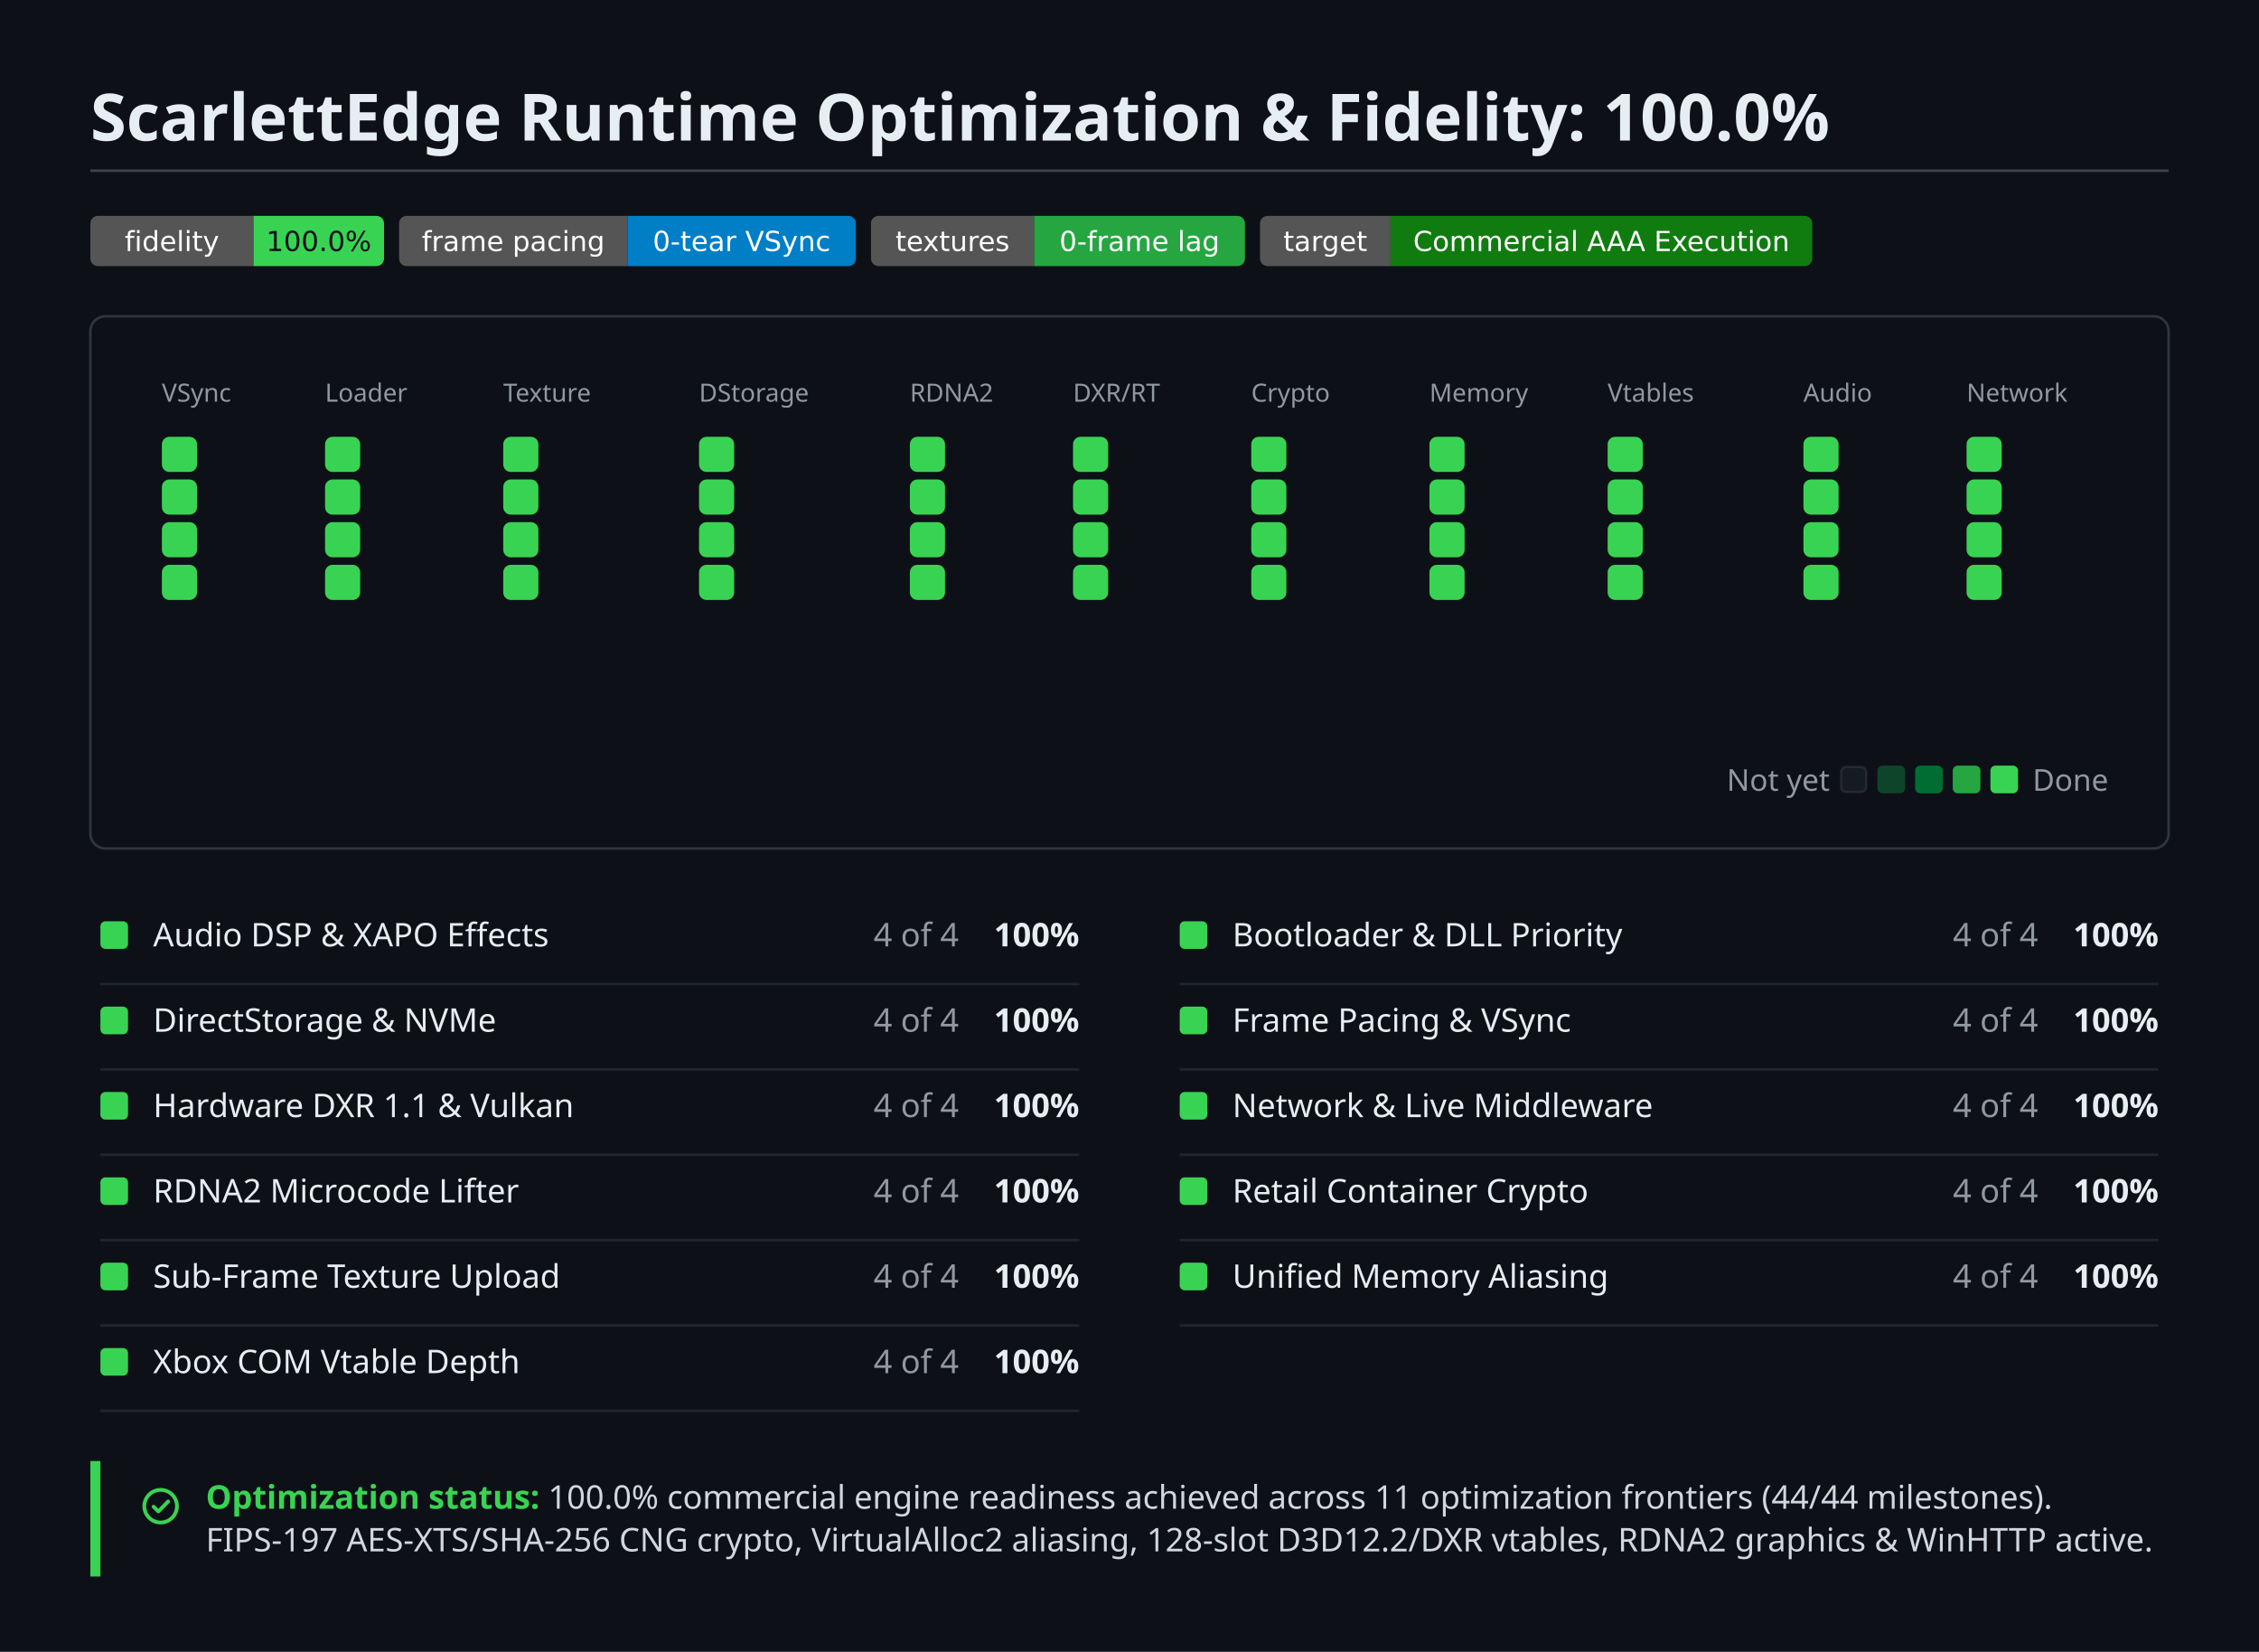
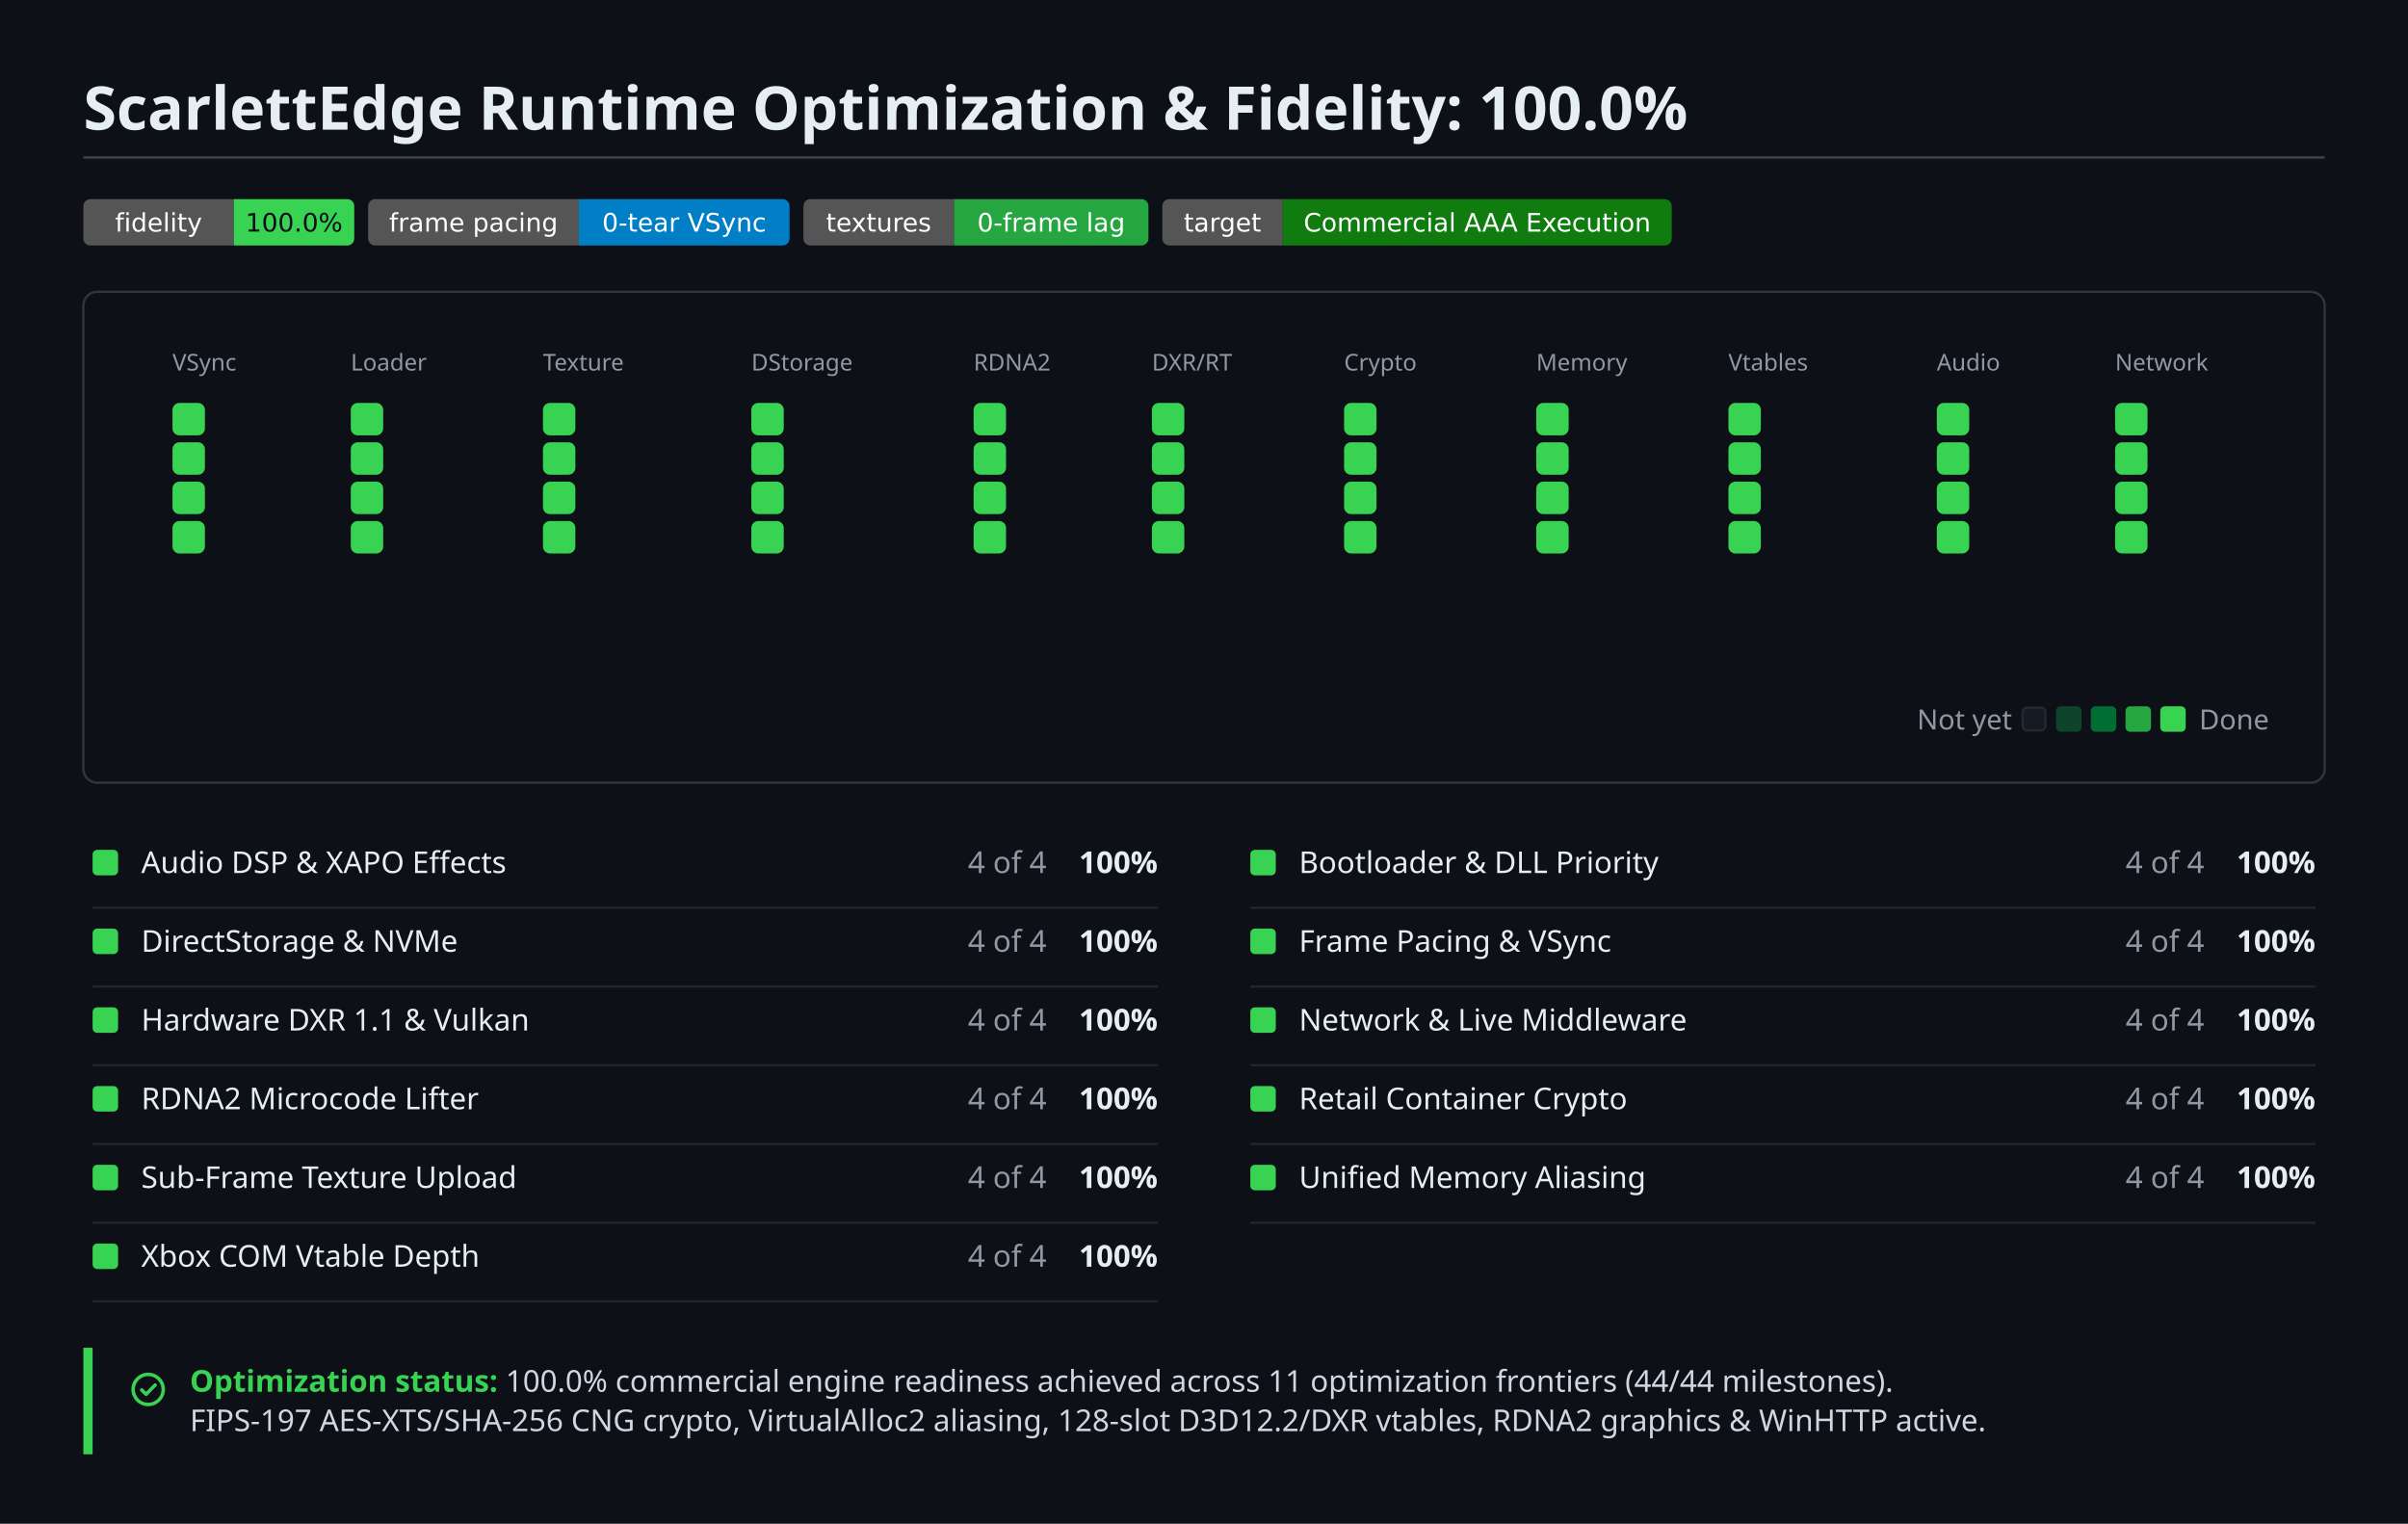
- <svg xmlns="http://www.w3.org/2000/svg" width="900" height="658" viewBox="0 0 900 658" role="img" aria-label="ScarlettEdge Runtime Optimization &amp; Fidelity: 100.0%">
+ <svg xmlns="http://www.w3.org/2000/svg" width="1040" height="658" viewBox="0 0 1040 658" role="img" aria-label="ScarlettEdge Runtime Optimization &amp; Fidelity: 100.0%">
  <style>
    text { font-family: 'Mona Sans', -apple-system, 'Segoe UI', 'Noto Sans', Helvetica, Arial, sans-serif; }
    .h2 { font-size: 26px; font-weight: 600; fill: #e6edf3; }
    .badge-txt { font-family: Verdana, 'DejaVu Sans', Geneva, sans-serif; font-size: 11px; fill: #ffffff; }
    .badge-txt-dark { font-family: Verdana, 'DejaVu Sans', Geneva, sans-serif; font-size: 11px; fill: #0d1117; }
    .g-label { font-size: 10px; fill: #9198a1; }
    .legend-txt { font-size: 12px; fill: #9198a1; }
    .r-name { font-size: 13px; fill: #e6edf3; }
    .r-count { font-size: 13px; fill: #9198a1; font-variant-numeric: tabular-nums; }
    .r-pct { font-size: 13px; font-weight: 600; fill: #e6edf3; font-variant-numeric: tabular-nums; }
    .callout-txt { font-size: 13px; fill: #d1d7e0; }
    .callout-lead { font-size: 13px; font-weight: 600; fill: #39d353; }
  </style>
-   <rect width="900" height="658" fill="#0d1117" />
+   <rect width="1040" height="658" fill="#0d1117" />
  <text class="h2" x="36" y="56">ScarlettEdge Runtime Optimization &amp; Fidelity: 100.0%</text>
-   <line x1="36" y1="68" x2="864" y2="68" stroke="#3d444d" stroke-width="1" />
+   <line x1="36" y1="68" x2="1004" y2="68" stroke="#3d444d" stroke-width="1" />
  <clipPath id="bclip0">
    <rect x="36" y="86" width="117" height="20" rx="3" />
  </clipPath>
  <g clip-path="url(#bclip0)">
    <rect x="36" y="86" width="65" height="20" fill="#555555" />
    <rect x="101" y="86" width="52" height="20" fill="#39d353" />
    <text class="badge-txt" x="68.5" y="100" text-anchor="middle">fidelity</text>
    <text class="badge-txt-dark" x="127.0" y="100" text-anchor="middle">100.0%</text>
  </g>
  <clipPath id="bclip1">
    <rect x="159" y="86" width="182" height="20" rx="3" />
  </clipPath>
  <g clip-path="url(#bclip1)">
    <rect x="159" y="86" width="91" height="20" fill="#555555" />
    <rect x="250" y="86" width="91" height="20" fill="#007ec6" />
    <text class="badge-txt" x="204.5" y="100" text-anchor="middle">frame pacing</text>
    <text class="badge-txt" x="295.5" y="100" text-anchor="middle">0-tear VSync</text>
  </g>
  <clipPath id="bclip2">
    <rect x="347" y="86" width="149" height="20" rx="3" />
  </clipPath>
  <g clip-path="url(#bclip2)">
    <rect x="347" y="86" width="65" height="20" fill="#555555" />
    <rect x="412" y="86" width="84" height="20" fill="#26a641" />
    <text class="badge-txt" x="379.5" y="100" text-anchor="middle">textures</text>
    <text class="badge-txt" x="454.0" y="100" text-anchor="middle">0-frame lag</text>
  </g>
  <clipPath id="bclip3">
    <rect x="502" y="86" width="220" height="20" rx="3" />
  </clipPath>
  <g clip-path="url(#bclip3)">
    <rect x="502" y="86" width="52" height="20" fill="#555555" />
    <rect x="554" y="86" width="168" height="20" fill="#107c10" />
    <text class="badge-txt" x="528.0" y="100" text-anchor="middle">target</text>
    <text class="badge-txt" x="638.0" y="100" text-anchor="middle">Commercial AAA Execution</text>
  </g>
-   <rect x="36" y="126" width="828" height="212" rx="6" fill="#0d1117" stroke="#30363d" stroke-width="1" />
-   <text class="g-label" x="64.5" y="160">VSync</text>
-   <rect x="64.5" y="174.0" width="14" height="14" rx="3" fill="#39d353" />
-   <rect x="64.5" y="191.0" width="14" height="14" rx="3" fill="#39d353" />
-   <rect x="64.5" y="208.0" width="14" height="14" rx="3" fill="#39d353" />
-   <rect x="64.5" y="225.0" width="14" height="14" rx="3" fill="#39d353" />
-   <text class="g-label" x="129.5" y="160">Loader</text>
-   <rect x="129.5" y="174.0" width="14" height="14" rx="3" fill="#39d353" />
-   <rect x="129.5" y="191.0" width="14" height="14" rx="3" fill="#39d353" />
-   <rect x="129.5" y="208.0" width="14" height="14" rx="3" fill="#39d353" />
-   <rect x="129.5" y="225.0" width="14" height="14" rx="3" fill="#39d353" />
-   <text class="g-label" x="200.5" y="160">Texture</text>
-   <rect x="200.5" y="174.0" width="14" height="14" rx="3" fill="#39d353" />
-   <rect x="200.5" y="191.0" width="14" height="14" rx="3" fill="#39d353" />
-   <rect x="200.5" y="208.0" width="14" height="14" rx="3" fill="#39d353" />
-   <rect x="200.5" y="225.0" width="14" height="14" rx="3" fill="#39d353" />
-   <text class="g-label" x="278.5" y="160">DStorage</text>
-   <rect x="278.5" y="174.0" width="14" height="14" rx="3" fill="#39d353" />
-   <rect x="278.5" y="191.0" width="14" height="14" rx="3" fill="#39d353" />
-   <rect x="278.5" y="208.0" width="14" height="14" rx="3" fill="#39d353" />
-   <rect x="278.5" y="225.0" width="14" height="14" rx="3" fill="#39d353" />
-   <text class="g-label" x="362.5" y="160">RDNA2</text>
-   <rect x="362.5" y="174.0" width="14" height="14" rx="3" fill="#39d353" />
-   <rect x="362.5" y="191.0" width="14" height="14" rx="3" fill="#39d353" />
-   <rect x="362.5" y="208.0" width="14" height="14" rx="3" fill="#39d353" />
-   <rect x="362.5" y="225.0" width="14" height="14" rx="3" fill="#39d353" />
-   <text class="g-label" x="427.5" y="160">DXR/RT</text>
-   <rect x="427.5" y="174.0" width="14" height="14" rx="3" fill="#39d353" />
-   <rect x="427.5" y="191.0" width="14" height="14" rx="3" fill="#39d353" />
-   <rect x="427.5" y="208.0" width="14" height="14" rx="3" fill="#39d353" />
-   <rect x="427.5" y="225.0" width="14" height="14" rx="3" fill="#39d353" />
-   <text class="g-label" x="498.5" y="160">Crypto</text>
-   <rect x="498.5" y="174.0" width="14" height="14" rx="3" fill="#39d353" />
-   <rect x="498.5" y="191.0" width="14" height="14" rx="3" fill="#39d353" />
-   <rect x="498.5" y="208.0" width="14" height="14" rx="3" fill="#39d353" />
-   <rect x="498.5" y="225.0" width="14" height="14" rx="3" fill="#39d353" />
-   <text class="g-label" x="569.5" y="160">Memory</text>
-   <rect x="569.5" y="174.0" width="14" height="14" rx="3" fill="#39d353" />
-   <rect x="569.5" y="191.0" width="14" height="14" rx="3" fill="#39d353" />
-   <rect x="569.5" y="208.0" width="14" height="14" rx="3" fill="#39d353" />
-   <rect x="569.5" y="225.0" width="14" height="14" rx="3" fill="#39d353" />
-   <text class="g-label" x="640.5" y="160">Vtables</text>
-   <rect x="640.5" y="174.0" width="14" height="14" rx="3" fill="#39d353" />
-   <rect x="640.5" y="191.0" width="14" height="14" rx="3" fill="#39d353" />
-   <rect x="640.5" y="208.0" width="14" height="14" rx="3" fill="#39d353" />
-   <rect x="640.5" y="225.0" width="14" height="14" rx="3" fill="#39d353" />
-   <text class="g-label" x="718.5" y="160">Audio</text>
-   <rect x="718.5" y="174.0" width="14" height="14" rx="3" fill="#39d353" />
-   <rect x="718.5" y="191.0" width="14" height="14" rx="3" fill="#39d353" />
-   <rect x="718.5" y="208.0" width="14" height="14" rx="3" fill="#39d353" />
-   <rect x="718.5" y="225.0" width="14" height="14" rx="3" fill="#39d353" />
-   <text class="g-label" x="783.5" y="160">Network</text>
-   <rect x="783.5" y="174.0" width="14" height="14" rx="3" fill="#39d353" />
-   <rect x="783.5" y="191.0" width="14" height="14" rx="3" fill="#39d353" />
-   <rect x="783.5" y="208.0" width="14" height="14" rx="3" fill="#39d353" />
-   <rect x="783.5" y="225.0" width="14" height="14" rx="3" fill="#39d353" />
-   <text class="legend-txt" x="840" y="315" text-anchor="end">Done</text>
-   <rect x="793.0" y="305.0" width="11" height="11" rx="2" fill="#39d353" />
-   <rect x="778.0" y="305.0" width="11" height="11" rx="2" fill="#26a641" />
-   <rect x="763.0" y="305.0" width="11" height="11" rx="2" fill="#006d32" />
-   <rect x="748.0" y="305.0" width="11" height="11" rx="2" fill="#0e4429" />
-   <rect x="733.5" y="305.5" width="10" height="10" rx="2" fill="#151b23" stroke="rgba(240,246,252,0.08)" stroke-width="1" />
-   <text class="legend-txt" x="729" y="315" text-anchor="end">Not yet</text>
+   <rect x="36" y="126" width="968" height="212" rx="6" fill="#0d1117" stroke="#30363d" stroke-width="1" />
+   <text class="g-label" x="74.5" y="160">VSync</text>
+   <rect x="74.5" y="174.0" width="14" height="14" rx="3" fill="#39d353" />
+   <rect x="74.5" y="191.0" width="14" height="14" rx="3" fill="#39d353" />
+   <rect x="74.5" y="208.0" width="14" height="14" rx="3" fill="#39d353" />
+   <rect x="74.5" y="225.0" width="14" height="14" rx="3" fill="#39d353" />
+   <text class="g-label" x="151.5" y="160">Loader</text>
+   <rect x="151.5" y="174.0" width="14" height="14" rx="3" fill="#39d353" />
+   <rect x="151.5" y="191.0" width="14" height="14" rx="3" fill="#39d353" />
+   <rect x="151.5" y="208.0" width="14" height="14" rx="3" fill="#39d353" />
+   <rect x="151.5" y="225.0" width="14" height="14" rx="3" fill="#39d353" />
+   <text class="g-label" x="234.5" y="160">Texture</text>
+   <rect x="234.5" y="174.0" width="14" height="14" rx="3" fill="#39d353" />
+   <rect x="234.5" y="191.0" width="14" height="14" rx="3" fill="#39d353" />
+   <rect x="234.5" y="208.0" width="14" height="14" rx="3" fill="#39d353" />
+   <rect x="234.5" y="225.0" width="14" height="14" rx="3" fill="#39d353" />
+   <text class="g-label" x="324.5" y="160">DStorage</text>
+   <rect x="324.5" y="174.0" width="14" height="14" rx="3" fill="#39d353" />
+   <rect x="324.5" y="191.0" width="14" height="14" rx="3" fill="#39d353" />
+   <rect x="324.5" y="208.0" width="14" height="14" rx="3" fill="#39d353" />
+   <rect x="324.5" y="225.0" width="14" height="14" rx="3" fill="#39d353" />
+   <text class="g-label" x="420.5" y="160">RDNA2</text>
+   <rect x="420.5" y="174.0" width="14" height="14" rx="3" fill="#39d353" />
+   <rect x="420.5" y="191.0" width="14" height="14" rx="3" fill="#39d353" />
+   <rect x="420.5" y="208.0" width="14" height="14" rx="3" fill="#39d353" />
+   <rect x="420.5" y="225.0" width="14" height="14" rx="3" fill="#39d353" />
+   <text class="g-label" x="497.5" y="160">DXR/RT</text>
+   <rect x="497.5" y="174.0" width="14" height="14" rx="3" fill="#39d353" />
+   <rect x="497.5" y="191.0" width="14" height="14" rx="3" fill="#39d353" />
+   <rect x="497.5" y="208.0" width="14" height="14" rx="3" fill="#39d353" />
+   <rect x="497.5" y="225.0" width="14" height="14" rx="3" fill="#39d353" />
+   <text class="g-label" x="580.5" y="160">Crypto</text>
+   <rect x="580.5" y="174.0" width="14" height="14" rx="3" fill="#39d353" />
+   <rect x="580.5" y="191.0" width="14" height="14" rx="3" fill="#39d353" />
+   <rect x="580.5" y="208.0" width="14" height="14" rx="3" fill="#39d353" />
+   <rect x="580.5" y="225.0" width="14" height="14" rx="3" fill="#39d353" />
+   <text class="g-label" x="663.5" y="160">Memory</text>
+   <rect x="663.5" y="174.0" width="14" height="14" rx="3" fill="#39d353" />
+   <rect x="663.5" y="191.0" width="14" height="14" rx="3" fill="#39d353" />
+   <rect x="663.5" y="208.0" width="14" height="14" rx="3" fill="#39d353" />
+   <rect x="663.5" y="225.0" width="14" height="14" rx="3" fill="#39d353" />
+   <text class="g-label" x="746.5" y="160">Vtables</text>
+   <rect x="746.5" y="174.0" width="14" height="14" rx="3" fill="#39d353" />
+   <rect x="746.5" y="191.0" width="14" height="14" rx="3" fill="#39d353" />
+   <rect x="746.5" y="208.0" width="14" height="14" rx="3" fill="#39d353" />
+   <rect x="746.5" y="225.0" width="14" height="14" rx="3" fill="#39d353" />
+   <text class="g-label" x="836.5" y="160">Audio</text>
+   <rect x="836.5" y="174.0" width="14" height="14" rx="3" fill="#39d353" />
+   <rect x="836.5" y="191.0" width="14" height="14" rx="3" fill="#39d353" />
+   <rect x="836.5" y="208.0" width="14" height="14" rx="3" fill="#39d353" />
+   <rect x="836.5" y="225.0" width="14" height="14" rx="3" fill="#39d353" />
+   <text class="g-label" x="913.5" y="160">Network</text>
+   <rect x="913.5" y="174.0" width="14" height="14" rx="3" fill="#39d353" />
+   <rect x="913.5" y="191.0" width="14" height="14" rx="3" fill="#39d353" />
+   <rect x="913.5" y="208.0" width="14" height="14" rx="3" fill="#39d353" />
+   <rect x="913.5" y="225.0" width="14" height="14" rx="3" fill="#39d353" />
+   <text class="legend-txt" x="980" y="315" text-anchor="end">Done</text>
+   <rect x="933.0" y="305.0" width="11" height="11" rx="2" fill="#39d353" />
+   <rect x="918.0" y="305.0" width="11" height="11" rx="2" fill="#26a641" />
+   <rect x="903.0" y="305.0" width="11" height="11" rx="2" fill="#006d32" />
+   <rect x="888.0" y="305.0" width="11" height="11" rx="2" fill="#0e4429" />
+   <rect x="873.5" y="305.5" width="10" height="10" rx="2" fill="#151b23" stroke="rgba(240,246,252,0.08)" stroke-width="1" />
+   <text class="legend-txt" x="869" y="315" text-anchor="end">Not yet</text>
  <rect x="40.0" y="367.0" width="11" height="11" rx="2" fill="#39d353" />
  <text class="r-name" x="61.0" y="377">Audio DSP &amp; XAPO Effects</text>
-   <text class="r-count" x="382.0" y="377" text-anchor="end">4 of 4</text>
-   <text class="r-pct" x="430.0" y="377" text-anchor="end">100%</text>
-   <line x1="40.0" y1="392" x2="430.0" y2="392" stroke="#21262d" stroke-width="1" />
-   <rect x="470.0" y="367.0" width="11" height="11" rx="2" fill="#39d353" />
-   <text class="r-name" x="491.0" y="377">Bootloader &amp; DLL Priority</text>
-   <text class="r-count" x="812.0" y="377" text-anchor="end">4 of 4</text>
-   <text class="r-pct" x="860.0" y="377" text-anchor="end">100%</text>
-   <line x1="470.0" y1="392" x2="860.0" y2="392" stroke="#21262d" stroke-width="1" />
+   <text class="r-count" x="452.0" y="377" text-anchor="end">4 of 4</text>
+   <text class="r-pct" x="500.0" y="377" text-anchor="end">100%</text>
+   <line x1="40.0" y1="392" x2="500.0" y2="392" stroke="#21262d" stroke-width="1" />
+   <rect x="540.0" y="367.0" width="11" height="11" rx="2" fill="#39d353" />
+   <text class="r-name" x="561.0" y="377">Bootloader &amp; DLL Priority</text>
+   <text class="r-count" x="952.0" y="377" text-anchor="end">4 of 4</text>
+   <text class="r-pct" x="1000.0" y="377" text-anchor="end">100%</text>
+   <line x1="540.0" y1="392" x2="1000.0" y2="392" stroke="#21262d" stroke-width="1" />
  <rect x="40.0" y="401.0" width="11" height="11" rx="2" fill="#39d353" />
  <text class="r-name" x="61.0" y="411">DirectStorage &amp; NVMe</text>
-   <text class="r-count" x="382.0" y="411" text-anchor="end">4 of 4</text>
-   <text class="r-pct" x="430.0" y="411" text-anchor="end">100%</text>
-   <line x1="40.0" y1="426" x2="430.0" y2="426" stroke="#21262d" stroke-width="1" />
-   <rect x="470.0" y="401.0" width="11" height="11" rx="2" fill="#39d353" />
-   <text class="r-name" x="491.0" y="411">Frame Pacing &amp; VSync</text>
-   <text class="r-count" x="812.0" y="411" text-anchor="end">4 of 4</text>
-   <text class="r-pct" x="860.0" y="411" text-anchor="end">100%</text>
-   <line x1="470.0" y1="426" x2="860.0" y2="426" stroke="#21262d" stroke-width="1" />
+   <text class="r-count" x="452.0" y="411" text-anchor="end">4 of 4</text>
+   <text class="r-pct" x="500.0" y="411" text-anchor="end">100%</text>
+   <line x1="40.0" y1="426" x2="500.0" y2="426" stroke="#21262d" stroke-width="1" />
+   <rect x="540.0" y="401.0" width="11" height="11" rx="2" fill="#39d353" />
+   <text class="r-name" x="561.0" y="411">Frame Pacing &amp; VSync</text>
+   <text class="r-count" x="952.0" y="411" text-anchor="end">4 of 4</text>
+   <text class="r-pct" x="1000.0" y="411" text-anchor="end">100%</text>
+   <line x1="540.0" y1="426" x2="1000.0" y2="426" stroke="#21262d" stroke-width="1" />
  <rect x="40.0" y="435.0" width="11" height="11" rx="2" fill="#39d353" />
  <text class="r-name" x="61.0" y="445">Hardware DXR 1.1 &amp; Vulkan</text>
-   <text class="r-count" x="382.0" y="445" text-anchor="end">4 of 4</text>
-   <text class="r-pct" x="430.0" y="445" text-anchor="end">100%</text>
-   <line x1="40.0" y1="460" x2="430.0" y2="460" stroke="#21262d" stroke-width="1" />
-   <rect x="470.0" y="435.0" width="11" height="11" rx="2" fill="#39d353" />
-   <text class="r-name" x="491.0" y="445">Network &amp; Live Middleware</text>
-   <text class="r-count" x="812.0" y="445" text-anchor="end">4 of 4</text>
-   <text class="r-pct" x="860.0" y="445" text-anchor="end">100%</text>
-   <line x1="470.0" y1="460" x2="860.0" y2="460" stroke="#21262d" stroke-width="1" />
+   <text class="r-count" x="452.0" y="445" text-anchor="end">4 of 4</text>
+   <text class="r-pct" x="500.0" y="445" text-anchor="end">100%</text>
+   <line x1="40.0" y1="460" x2="500.0" y2="460" stroke="#21262d" stroke-width="1" />
+   <rect x="540.0" y="435.0" width="11" height="11" rx="2" fill="#39d353" />
+   <text class="r-name" x="561.0" y="445">Network &amp; Live Middleware</text>
+   <text class="r-count" x="952.0" y="445" text-anchor="end">4 of 4</text>
+   <text class="r-pct" x="1000.0" y="445" text-anchor="end">100%</text>
+   <line x1="540.0" y1="460" x2="1000.0" y2="460" stroke="#21262d" stroke-width="1" />
  <rect x="40.0" y="469.0" width="11" height="11" rx="2" fill="#39d353" />
  <text class="r-name" x="61.0" y="479">RDNA2 Microcode Lifter</text>
-   <text class="r-count" x="382.0" y="479" text-anchor="end">4 of 4</text>
-   <text class="r-pct" x="430.0" y="479" text-anchor="end">100%</text>
-   <line x1="40.0" y1="494" x2="430.0" y2="494" stroke="#21262d" stroke-width="1" />
-   <rect x="470.0" y="469.0" width="11" height="11" rx="2" fill="#39d353" />
-   <text class="r-name" x="491.0" y="479">Retail Container Crypto</text>
-   <text class="r-count" x="812.0" y="479" text-anchor="end">4 of 4</text>
-   <text class="r-pct" x="860.0" y="479" text-anchor="end">100%</text>
-   <line x1="470.0" y1="494" x2="860.0" y2="494" stroke="#21262d" stroke-width="1" />
+   <text class="r-count" x="452.0" y="479" text-anchor="end">4 of 4</text>
+   <text class="r-pct" x="500.0" y="479" text-anchor="end">100%</text>
+   <line x1="40.0" y1="494" x2="500.0" y2="494" stroke="#21262d" stroke-width="1" />
+   <rect x="540.0" y="469.0" width="11" height="11" rx="2" fill="#39d353" />
+   <text class="r-name" x="561.0" y="479">Retail Container Crypto</text>
+   <text class="r-count" x="952.0" y="479" text-anchor="end">4 of 4</text>
+   <text class="r-pct" x="1000.0" y="479" text-anchor="end">100%</text>
+   <line x1="540.0" y1="494" x2="1000.0" y2="494" stroke="#21262d" stroke-width="1" />
  <rect x="40.0" y="503.0" width="11" height="11" rx="2" fill="#39d353" />
  <text class="r-name" x="61.0" y="513">Sub-Frame Texture Upload</text>
-   <text class="r-count" x="382.0" y="513" text-anchor="end">4 of 4</text>
-   <text class="r-pct" x="430.0" y="513" text-anchor="end">100%</text>
-   <line x1="40.0" y1="528" x2="430.0" y2="528" stroke="#21262d" stroke-width="1" />
-   <rect x="470.0" y="503.0" width="11" height="11" rx="2" fill="#39d353" />
-   <text class="r-name" x="491.0" y="513">Unified Memory Aliasing</text>
-   <text class="r-count" x="812.0" y="513" text-anchor="end">4 of 4</text>
-   <text class="r-pct" x="860.0" y="513" text-anchor="end">100%</text>
-   <line x1="470.0" y1="528" x2="860.0" y2="528" stroke="#21262d" stroke-width="1" />
+   <text class="r-count" x="452.0" y="513" text-anchor="end">4 of 4</text>
+   <text class="r-pct" x="500.0" y="513" text-anchor="end">100%</text>
+   <line x1="40.0" y1="528" x2="500.0" y2="528" stroke="#21262d" stroke-width="1" />
+   <rect x="540.0" y="503.0" width="11" height="11" rx="2" fill="#39d353" />
+   <text class="r-name" x="561.0" y="513">Unified Memory Aliasing</text>
+   <text class="r-count" x="952.0" y="513" text-anchor="end">4 of 4</text>
+   <text class="r-pct" x="1000.0" y="513" text-anchor="end">100%</text>
+   <line x1="540.0" y1="528" x2="1000.0" y2="528" stroke="#21262d" stroke-width="1" />
  <rect x="40.0" y="537.0" width="11" height="11" rx="2" fill="#39d353" />
  <text class="r-name" x="61.0" y="547">Xbox COM Vtable Depth</text>
-   <text class="r-count" x="382.0" y="547" text-anchor="end">4 of 4</text>
-   <text class="r-pct" x="430.0" y="547" text-anchor="end">100%</text>
-   <line x1="40.0" y1="562" x2="430.0" y2="562" stroke="#21262d" stroke-width="1" />
+   <text class="r-count" x="452.0" y="547" text-anchor="end">4 of 4</text>
+   <text class="r-pct" x="500.0" y="547" text-anchor="end">100%</text>
+   <line x1="40.0" y1="562" x2="500.0" y2="562" stroke="#21262d" stroke-width="1" />
  <rect x="36" y="582" width="4" height="46" fill="#39d353" />
  <g transform="translate(56,592)">
    <circle cx="8" cy="8" r="6.5" fill="none" stroke="#39d353" stroke-width="1.5" />
    <path d="M5.2 8.2 7.1 10.1 11 6.1" fill="none" stroke="#39d353" stroke-width="1.5" stroke-linecap="round" stroke-linejoin="round" />
  </g>
  <text class="callout-txt" x="82" y="601">
    <tspan class="callout-lead">Optimization status:</tspan> 100.0% commercial engine readiness achieved across 11 optimization frontiers (44/44 milestones).</text>
  <text class="callout-txt" x="82" y="618">FIPS-197 AES-XTS/SHA-256 CNG crypto, VirtualAlloc2 aliasing, 128-slot D3D12.2/DXR vtables, RDNA2 graphics &amp; WinHTTP active.</text>
</svg>
